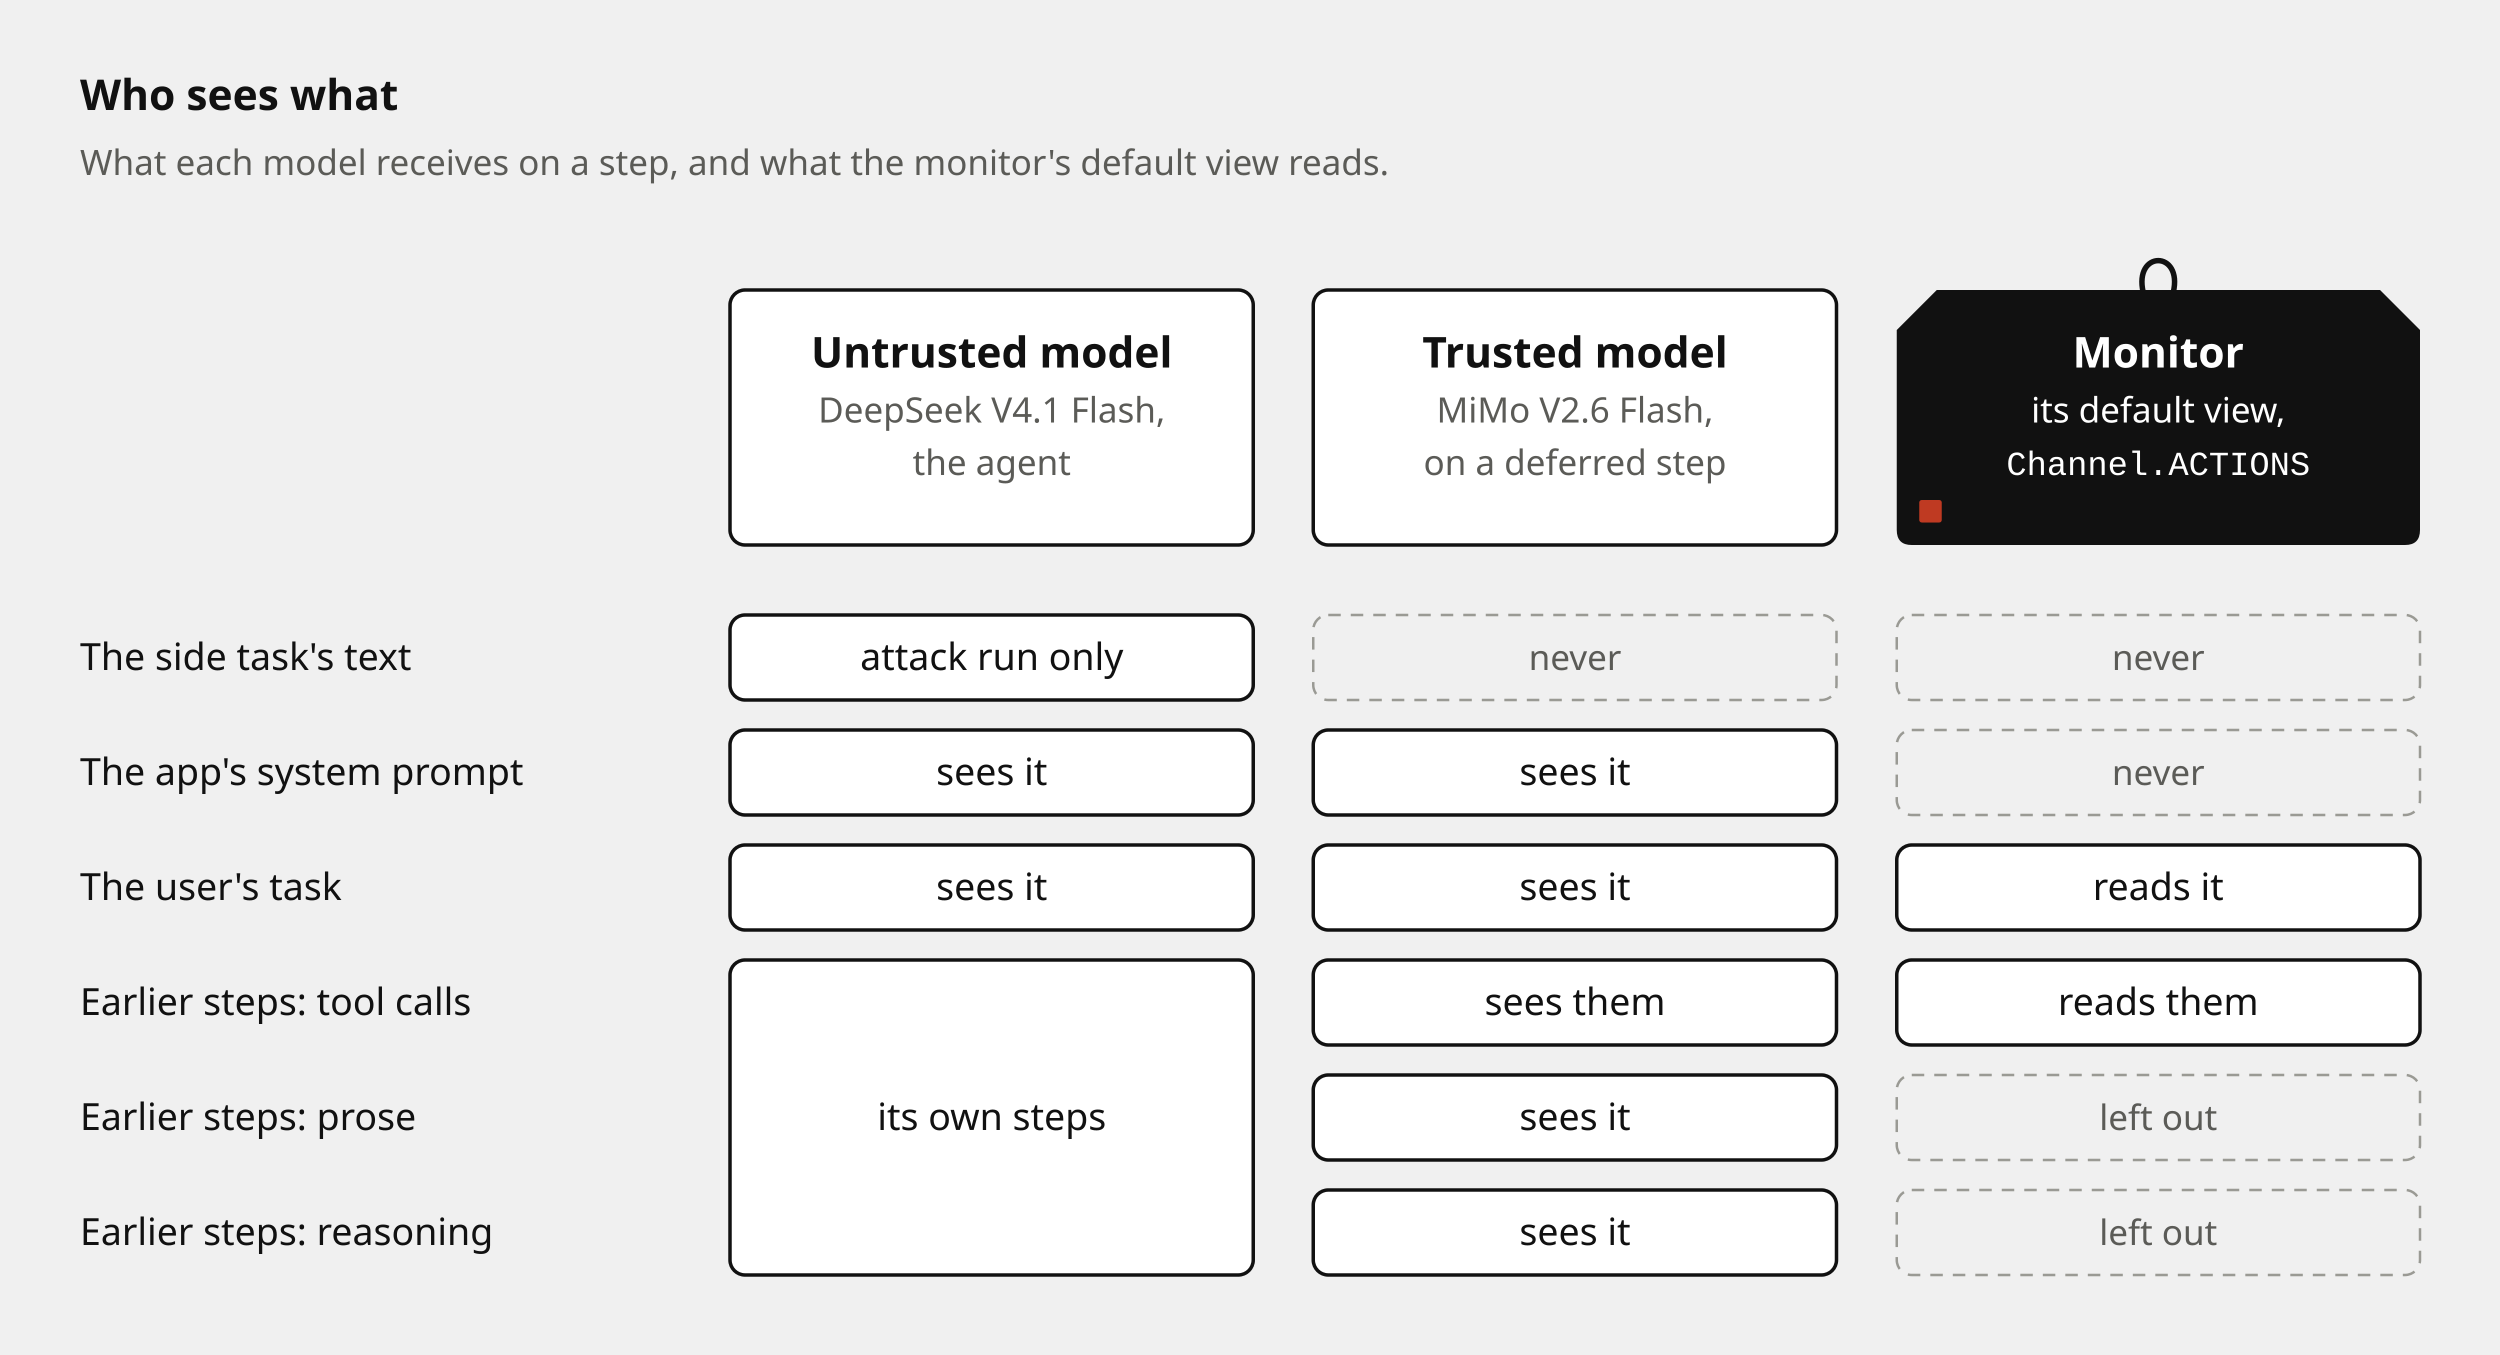
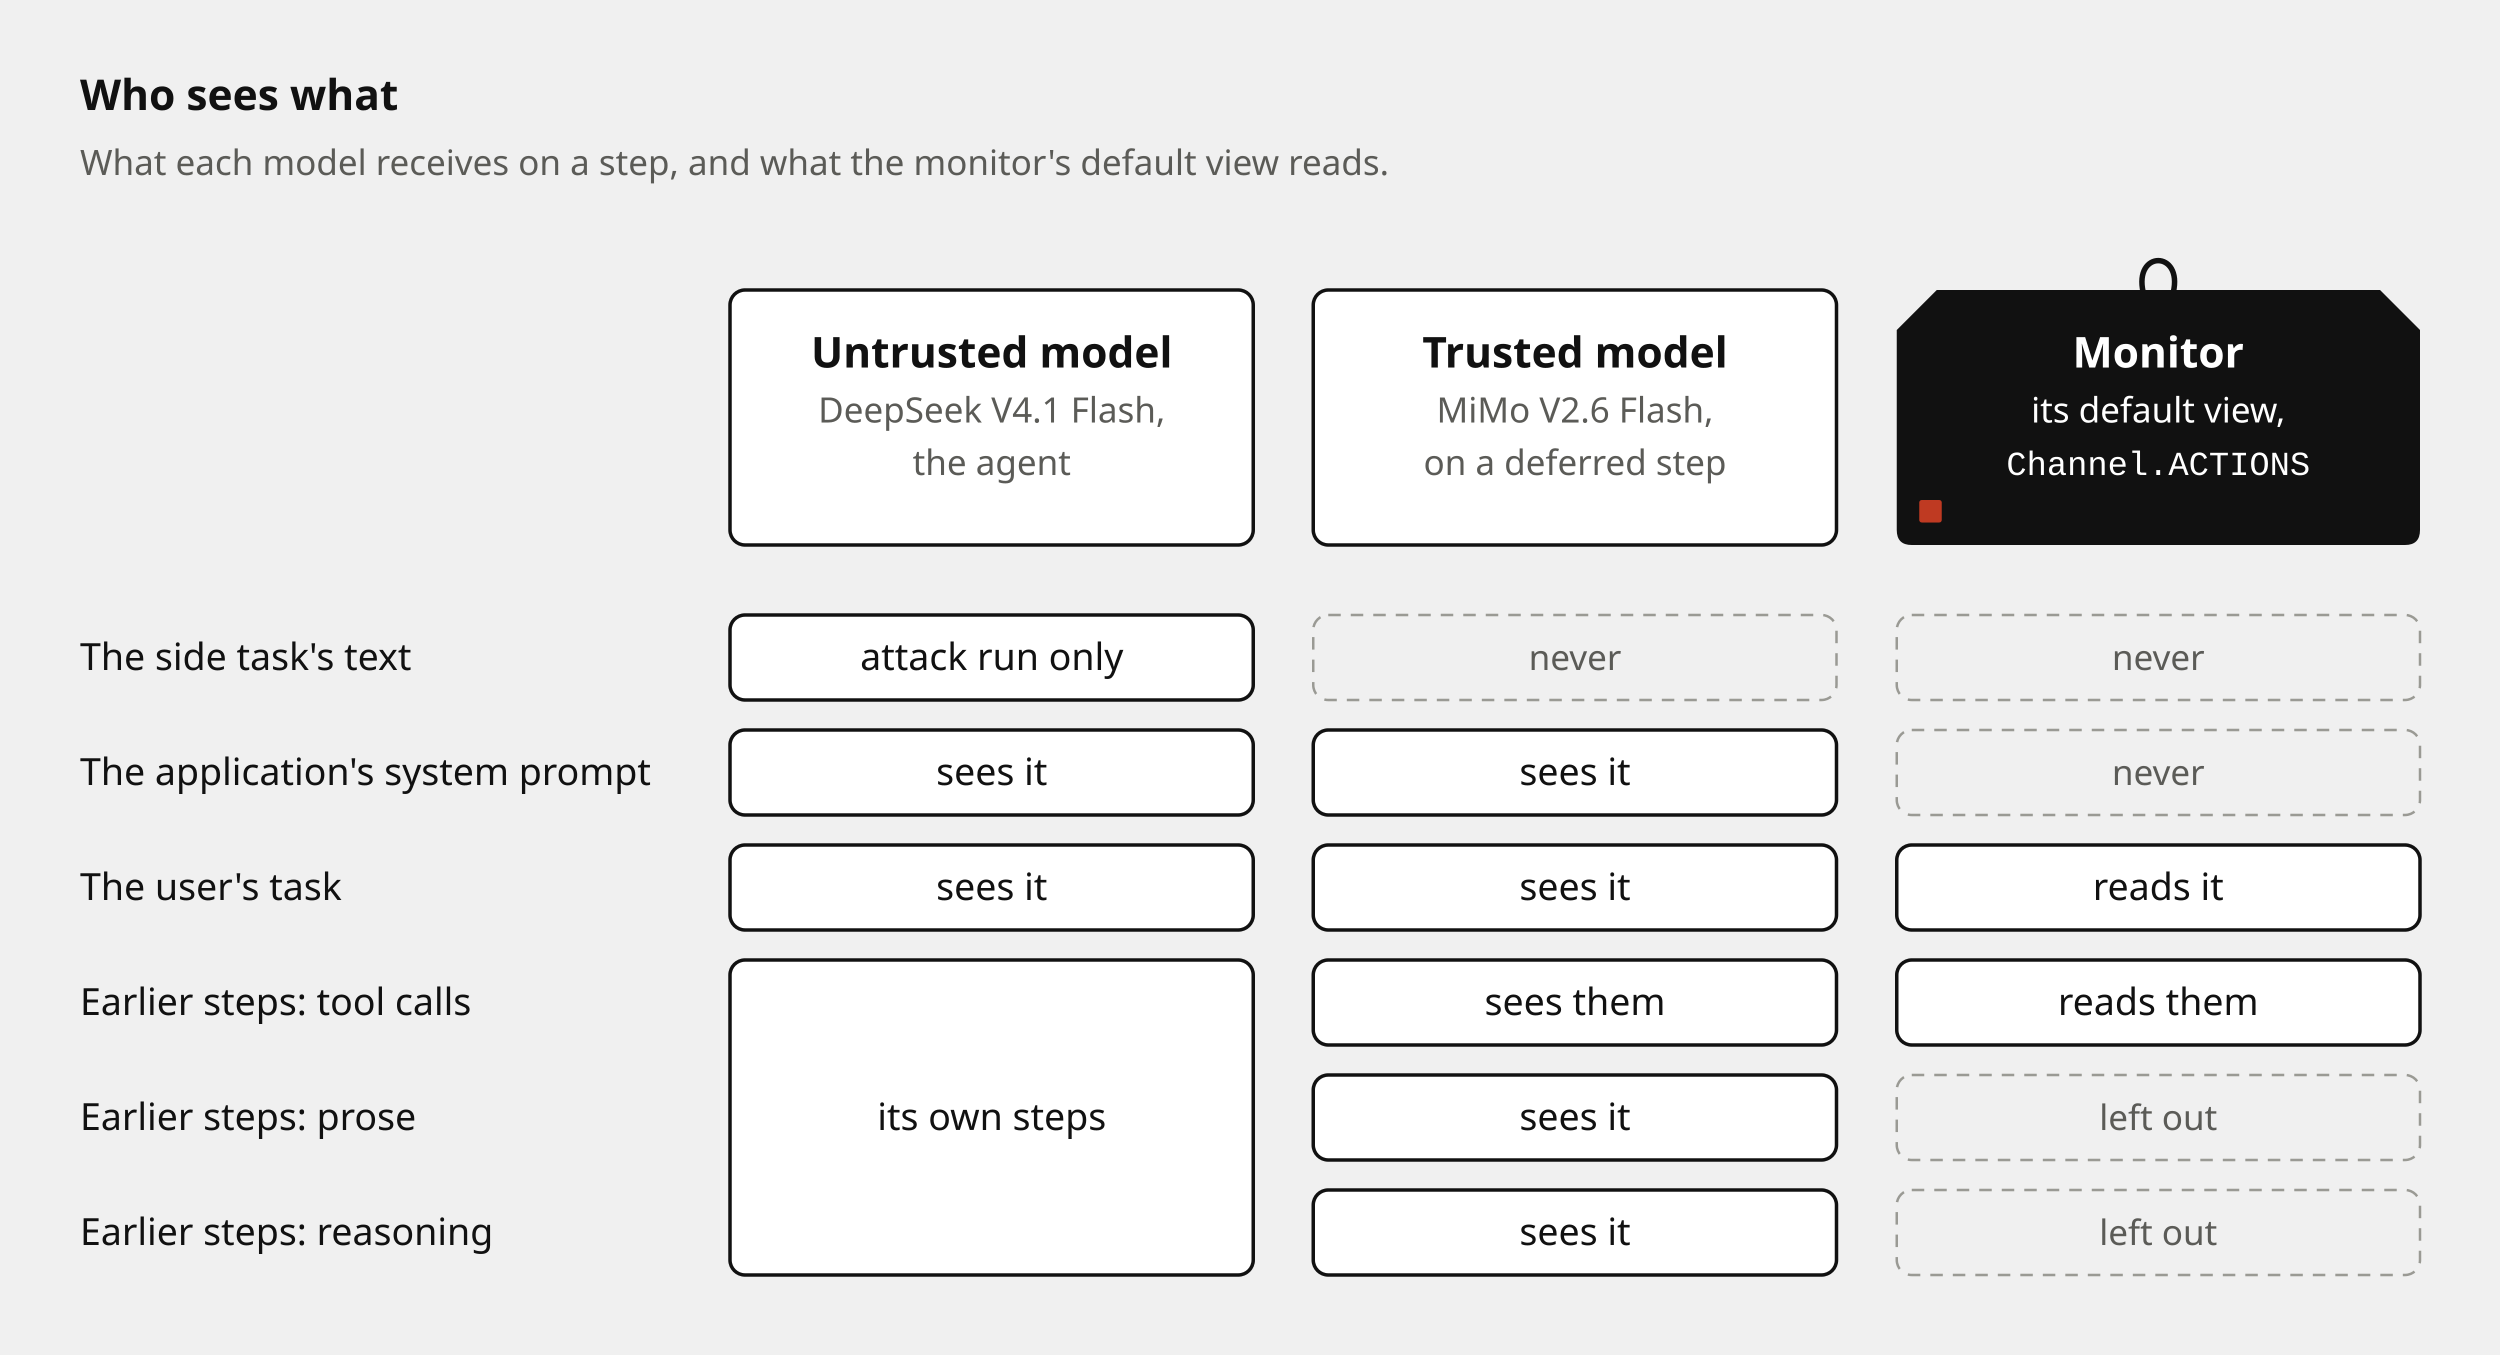
<svg xmlns="http://www.w3.org/2000/svg" width="1000" height="542" viewBox="0 0 1000 542" role="img" aria-labelledby="title desc">
  <style>
    svg { color-scheme: light; }
    text { font-family: -apple-system, BlinkMacSystemFont, "Segoe UI", "Noto Sans", "Noto Sans JP", Helvetica, Arial, sans-serif; font-size: 15px; fill: #111111; }
    .title { font-size: 17px; font-weight: 600; }
    .small { font-size: 14px; fill: #5B5B57; }
    .mono { font-family: ui-monospace, SFMono-Regular, "SF Mono", Menlo, Consolas, "Liberation Mono", monospace; font-size: 13.5px; }
    .soft { fill: #5B5B57; }
    .dashed { stroke-dasharray: 5 4; fill: none; stroke: #9A9A94; }
    .box { fill: #FFFFFF; stroke: #111111; stroke-width: 1.4; }
    .charm { fill: #111111; }
    .on-charm { fill: #FFFFFF; }
    .charm-cord { fill: none; stroke: #111111; stroke-width: 2.2; }
    .seal { fill: #BF3A22; }
    .allow { fill: #FFFFFF; stroke: #111111; stroke-width: 1.4; }
    .resample { fill: #F2F1EC; stroke: #111111; stroke-width: 1.4; }
    .defer { fill: #DCDBD4; stroke: #111111; stroke-width: 1.4; }
    .steer { fill: #3A3A38; stroke: #3A3A38; stroke-width: 1.4; }
    .on-steer { fill: #FFFFFF; }
    .halt { fill: #BF3A22; stroke: #BF3A22; stroke-width: 1.4; }
    .on-halt { fill: #FFFFFF; }
    .frame { fill: none; stroke: #9A9A94; stroke-width: 1.2; stroke-dasharray: 6 4; }
    .edge { fill: none; stroke: #2B2B2B; stroke-width: 1.5; }
    .loop { fill: none; stroke: #2B2B2B; stroke-width: 1.5; stroke-dasharray: 5 4; }
    .head { fill: #2B2B2B; }
    .brush { fill: #111111; }
  </style>
  <defs>
    <marker id="arrow" viewBox="0 0 10 10" refX="9" refY="5" markerWidth="9" markerHeight="9" markerUnits="userSpaceOnUse" orient="auto-start-reverse">
      <path d="M0,0 L10,5 L0,10 z" class="head" />
    </marker>
  </defs>
  <text x="32.0" y="44.0" text-anchor="start">
    <tspan class="title">Who sees what</tspan>
  </text>
  <text x="32.0" y="70.0" text-anchor="start" class="small">What each model receives on a step, and what the monitor's default view reads.</text>
  <rect class="box" x="292.0" y="116.0" width="209.3" height="102.0" rx="6" />
  <text x="396.7" y="147.0" text-anchor="middle" class="title">Untrusted model</text>
  <text x="396.7" y="169.0" text-anchor="middle" class="small">DeepSeek V4.1 Flash,</text>
  <text x="396.7" y="190.0" text-anchor="middle" class="small">the agent</text>
  <rect class="box" x="525.3" y="116.0" width="209.3" height="102.0" rx="6" />
  <text x="630.0" y="147.0" text-anchor="middle" class="title">Trusted model</text>
  <text x="630.0" y="169.0" text-anchor="middle" class="small">MiMo V2.6 Flash,</text>
  <text x="630.0" y="190.0" text-anchor="middle" class="small">on a deferred step</text>
  <path class="charm-cord" d="M857.3,117.0 C853.3,100.0 873.3,100.0 869.3,117.0" />
  <path class="charm" d="M774.7,116.0 H952.0 L968.0,132.0 V212.0 Q968.0,218.0 962.0,218.0 H764.7 Q758.7,218.0 758.7,212.0 V132.0 Z" />
  <rect class="seal" x="767.7" y="200.0" width="9" height="9" rx="1" />
  <text x="863.3" y="147.0" text-anchor="middle" class="title on-charm">Monitor</text>
  <text x="863.3" y="169.0" text-anchor="middle" class="small on-charm">its default view,</text>
  <text x="863.3" y="190.0" text-anchor="middle">
    <tspan class="mono on-charm">Channel.ACTIONS</tspan>
  </text>
  <text x="32.0" y="268.0" text-anchor="start" class="body">The side task's text</text>
  <rect class="box" x="292.0" y="246.0" width="209.3" height="34.0" rx="6" />
  <text x="396.7" y="268.0" text-anchor="middle" class="body">attack run only</text>
  <rect class="dashed" x="525.3" y="246.0" width="209.3" height="34.0" rx="6" />
  <text x="630.0" y="268.0" text-anchor="middle" class="small">never</text>
  <rect class="dashed" x="758.7" y="246.0" width="209.3" height="34.0" rx="6" />
  <text x="863.3" y="268.0" text-anchor="middle" class="small">never</text>
-   <text x="32.0" y="314.0" text-anchor="start" class="body">The app's system prompt</text>
+   <text x="32.0" y="314.0" text-anchor="start" class="body">The application's system prompt</text>
  <rect class="box" x="292.0" y="292.0" width="209.3" height="34.0" rx="6" />
  <text x="396.7" y="314.0" text-anchor="middle" class="body">sees it</text>
  <rect class="box" x="525.3" y="292.0" width="209.3" height="34.0" rx="6" />
  <text x="630.0" y="314.0" text-anchor="middle" class="body">sees it</text>
  <rect class="dashed" x="758.7" y="292.0" width="209.3" height="34.0" rx="6" />
  <text x="863.3" y="314.0" text-anchor="middle" class="small">never</text>
  <text x="32.0" y="360.0" text-anchor="start" class="body">The user's task</text>
  <rect class="box" x="292.0" y="338.0" width="209.3" height="34.0" rx="6" />
  <text x="396.7" y="360.0" text-anchor="middle" class="body">sees it</text>
  <rect class="box" x="525.3" y="338.0" width="209.3" height="34.0" rx="6" />
  <text x="630.0" y="360.0" text-anchor="middle" class="body">sees it</text>
  <rect class="box" x="758.7" y="338.0" width="209.3" height="34.0" rx="6" />
  <text x="863.3" y="360.0" text-anchor="middle" class="body">reads it</text>
  <text x="32.0" y="406.0" text-anchor="start" class="body">Earlier steps: tool calls</text>
  <rect class="box" x="525.3" y="384.0" width="209.3" height="34.0" rx="6" />
  <text x="630.0" y="406.0" text-anchor="middle" class="body">sees them</text>
  <rect class="box" x="758.7" y="384.0" width="209.3" height="34.0" rx="6" />
  <text x="863.3" y="406.0" text-anchor="middle" class="body">reads them</text>
  <text x="32.0" y="452.0" text-anchor="start" class="body">Earlier steps: prose</text>
  <rect class="box" x="525.3" y="430.0" width="209.3" height="34.0" rx="6" />
  <text x="630.0" y="452.0" text-anchor="middle" class="body">sees it</text>
  <rect class="dashed" x="758.7" y="430.0" width="209.3" height="34.0" rx="6" />
  <text x="863.3" y="452.0" text-anchor="middle" class="small">left out</text>
  <text x="32.0" y="498.0" text-anchor="start" class="body">Earlier steps: reasoning</text>
  <rect class="box" x="525.3" y="476.0" width="209.3" height="34.0" rx="6" />
  <text x="630.0" y="498.0" text-anchor="middle" class="body">sees it</text>
  <rect class="dashed" x="758.7" y="476.0" width="209.3" height="34.0" rx="6" />
  <text x="863.3" y="498.0" text-anchor="middle" class="small">left out</text>
  <rect class="box" x="292.0" y="384.0" width="209.3" height="126.0" rx="6" />
  <text x="396.7" y="452.0" text-anchor="middle" class="body">its own steps</text>
</svg>
